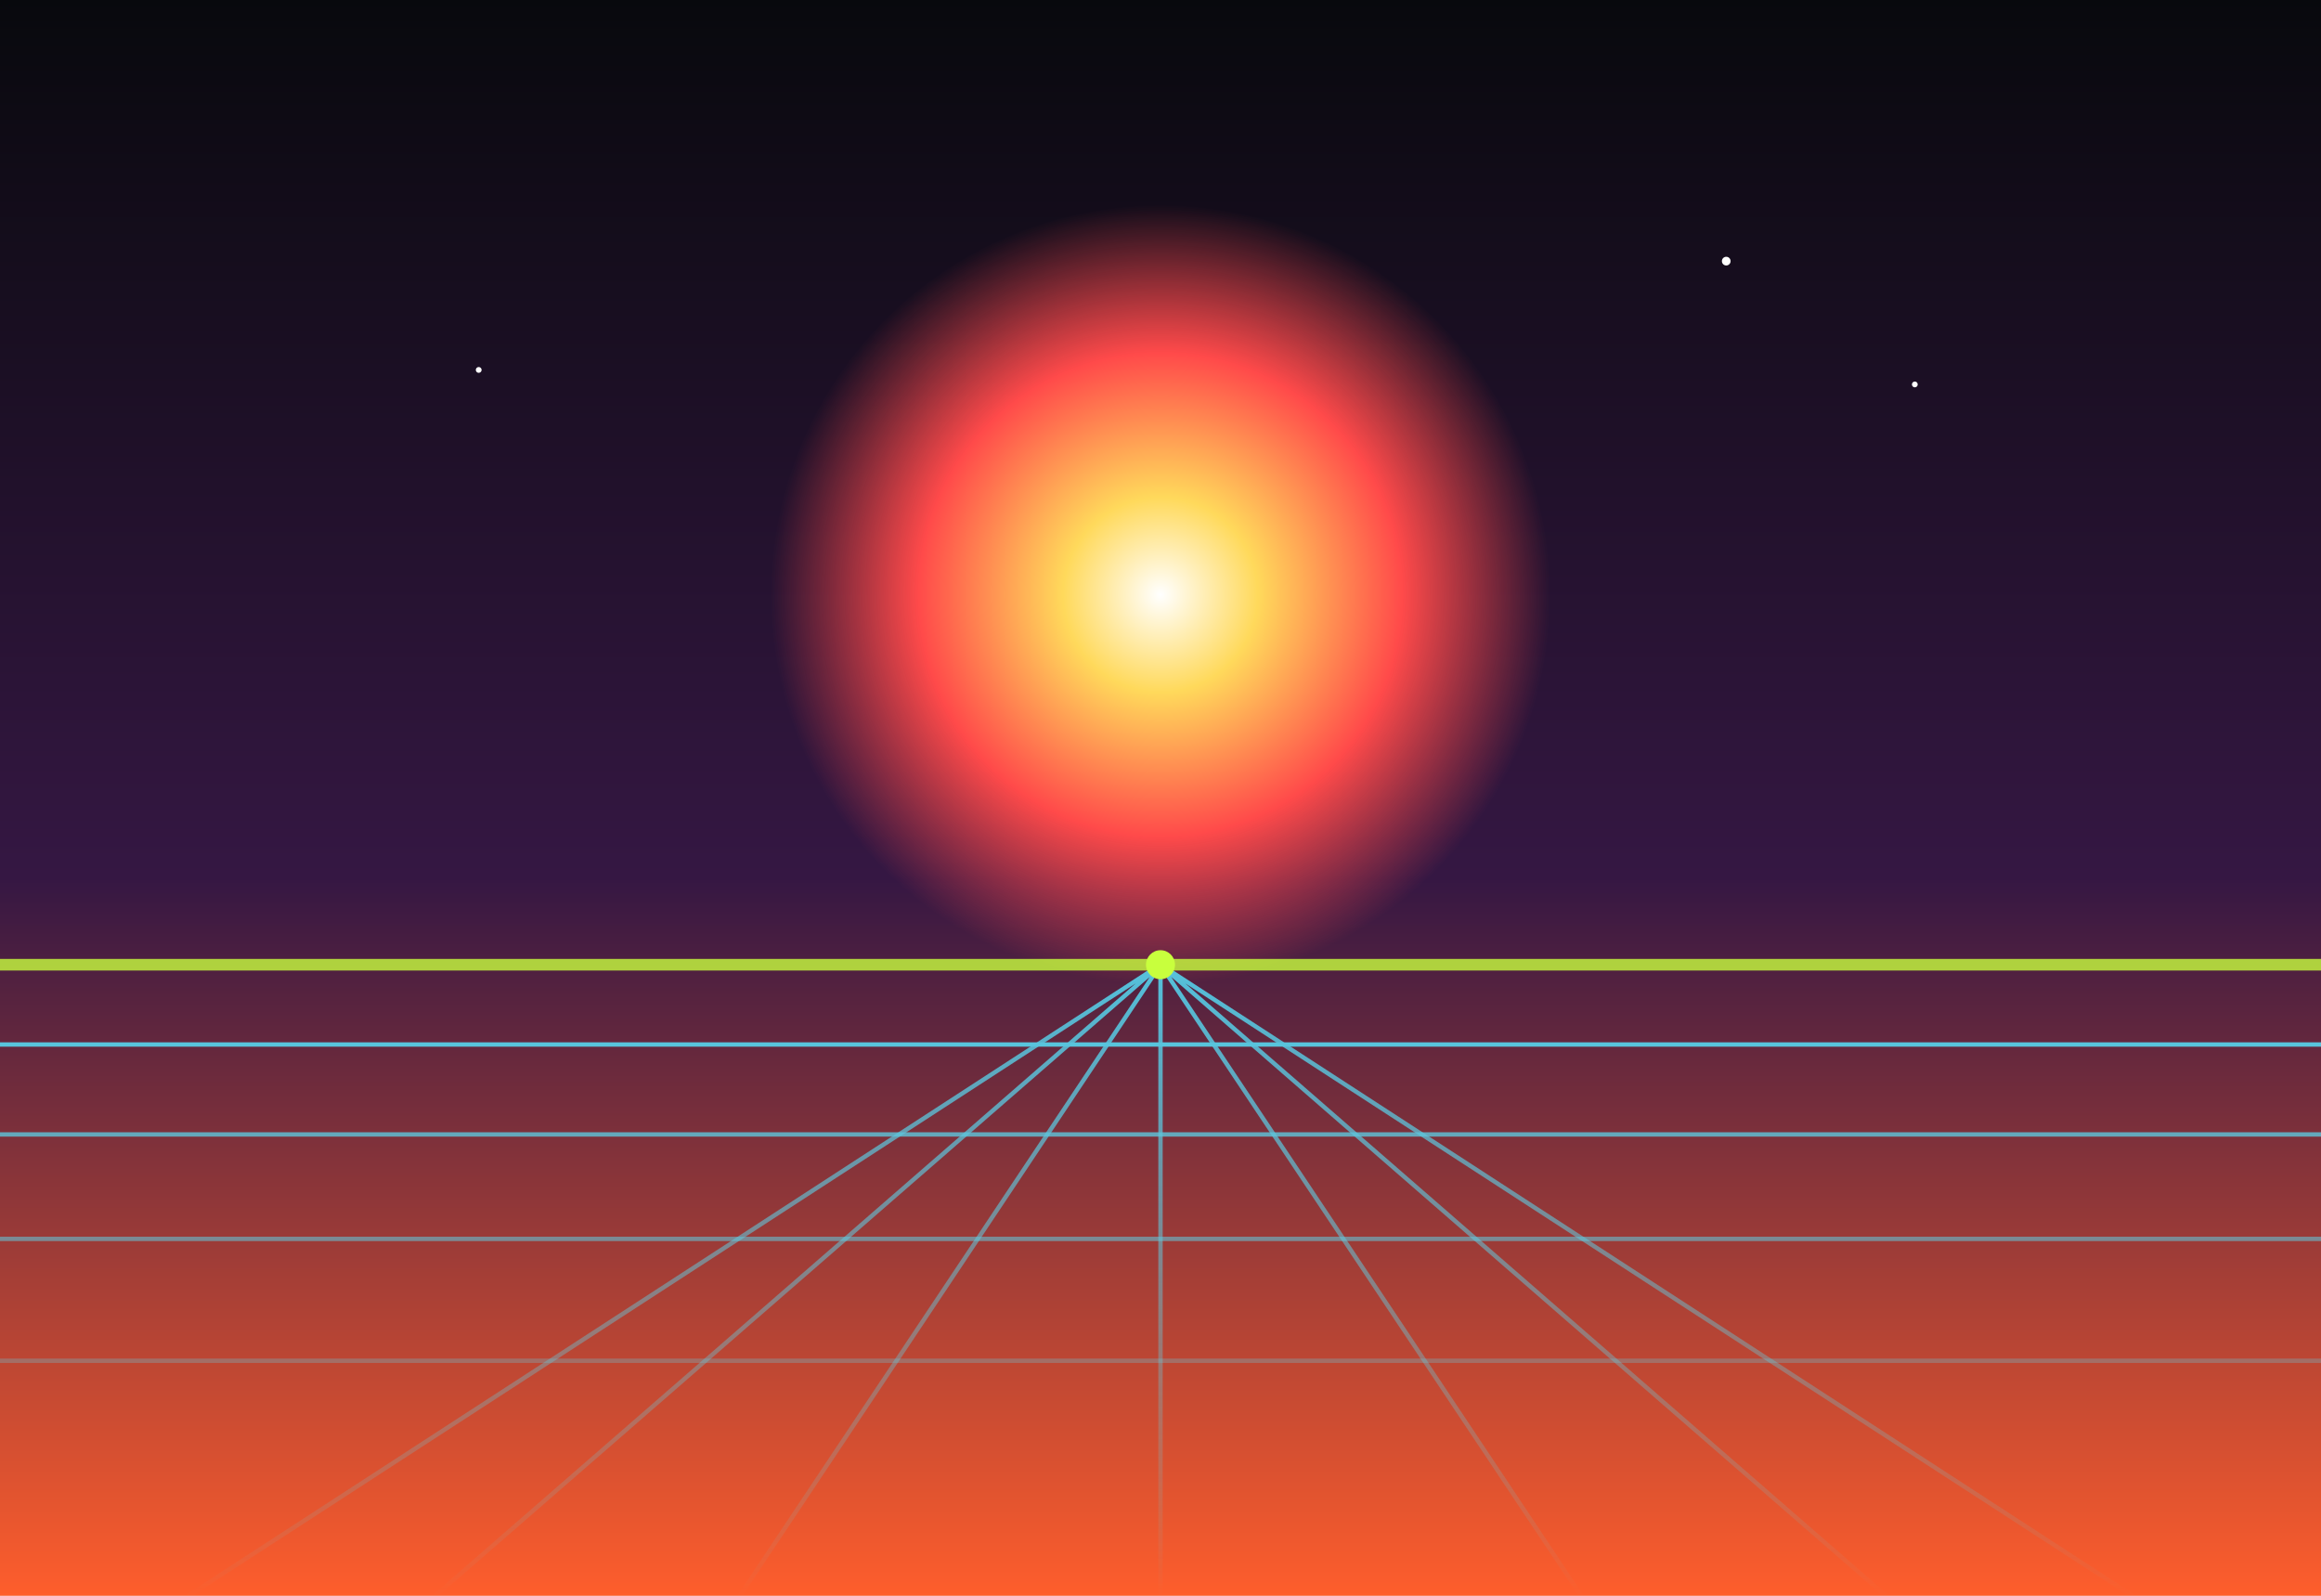
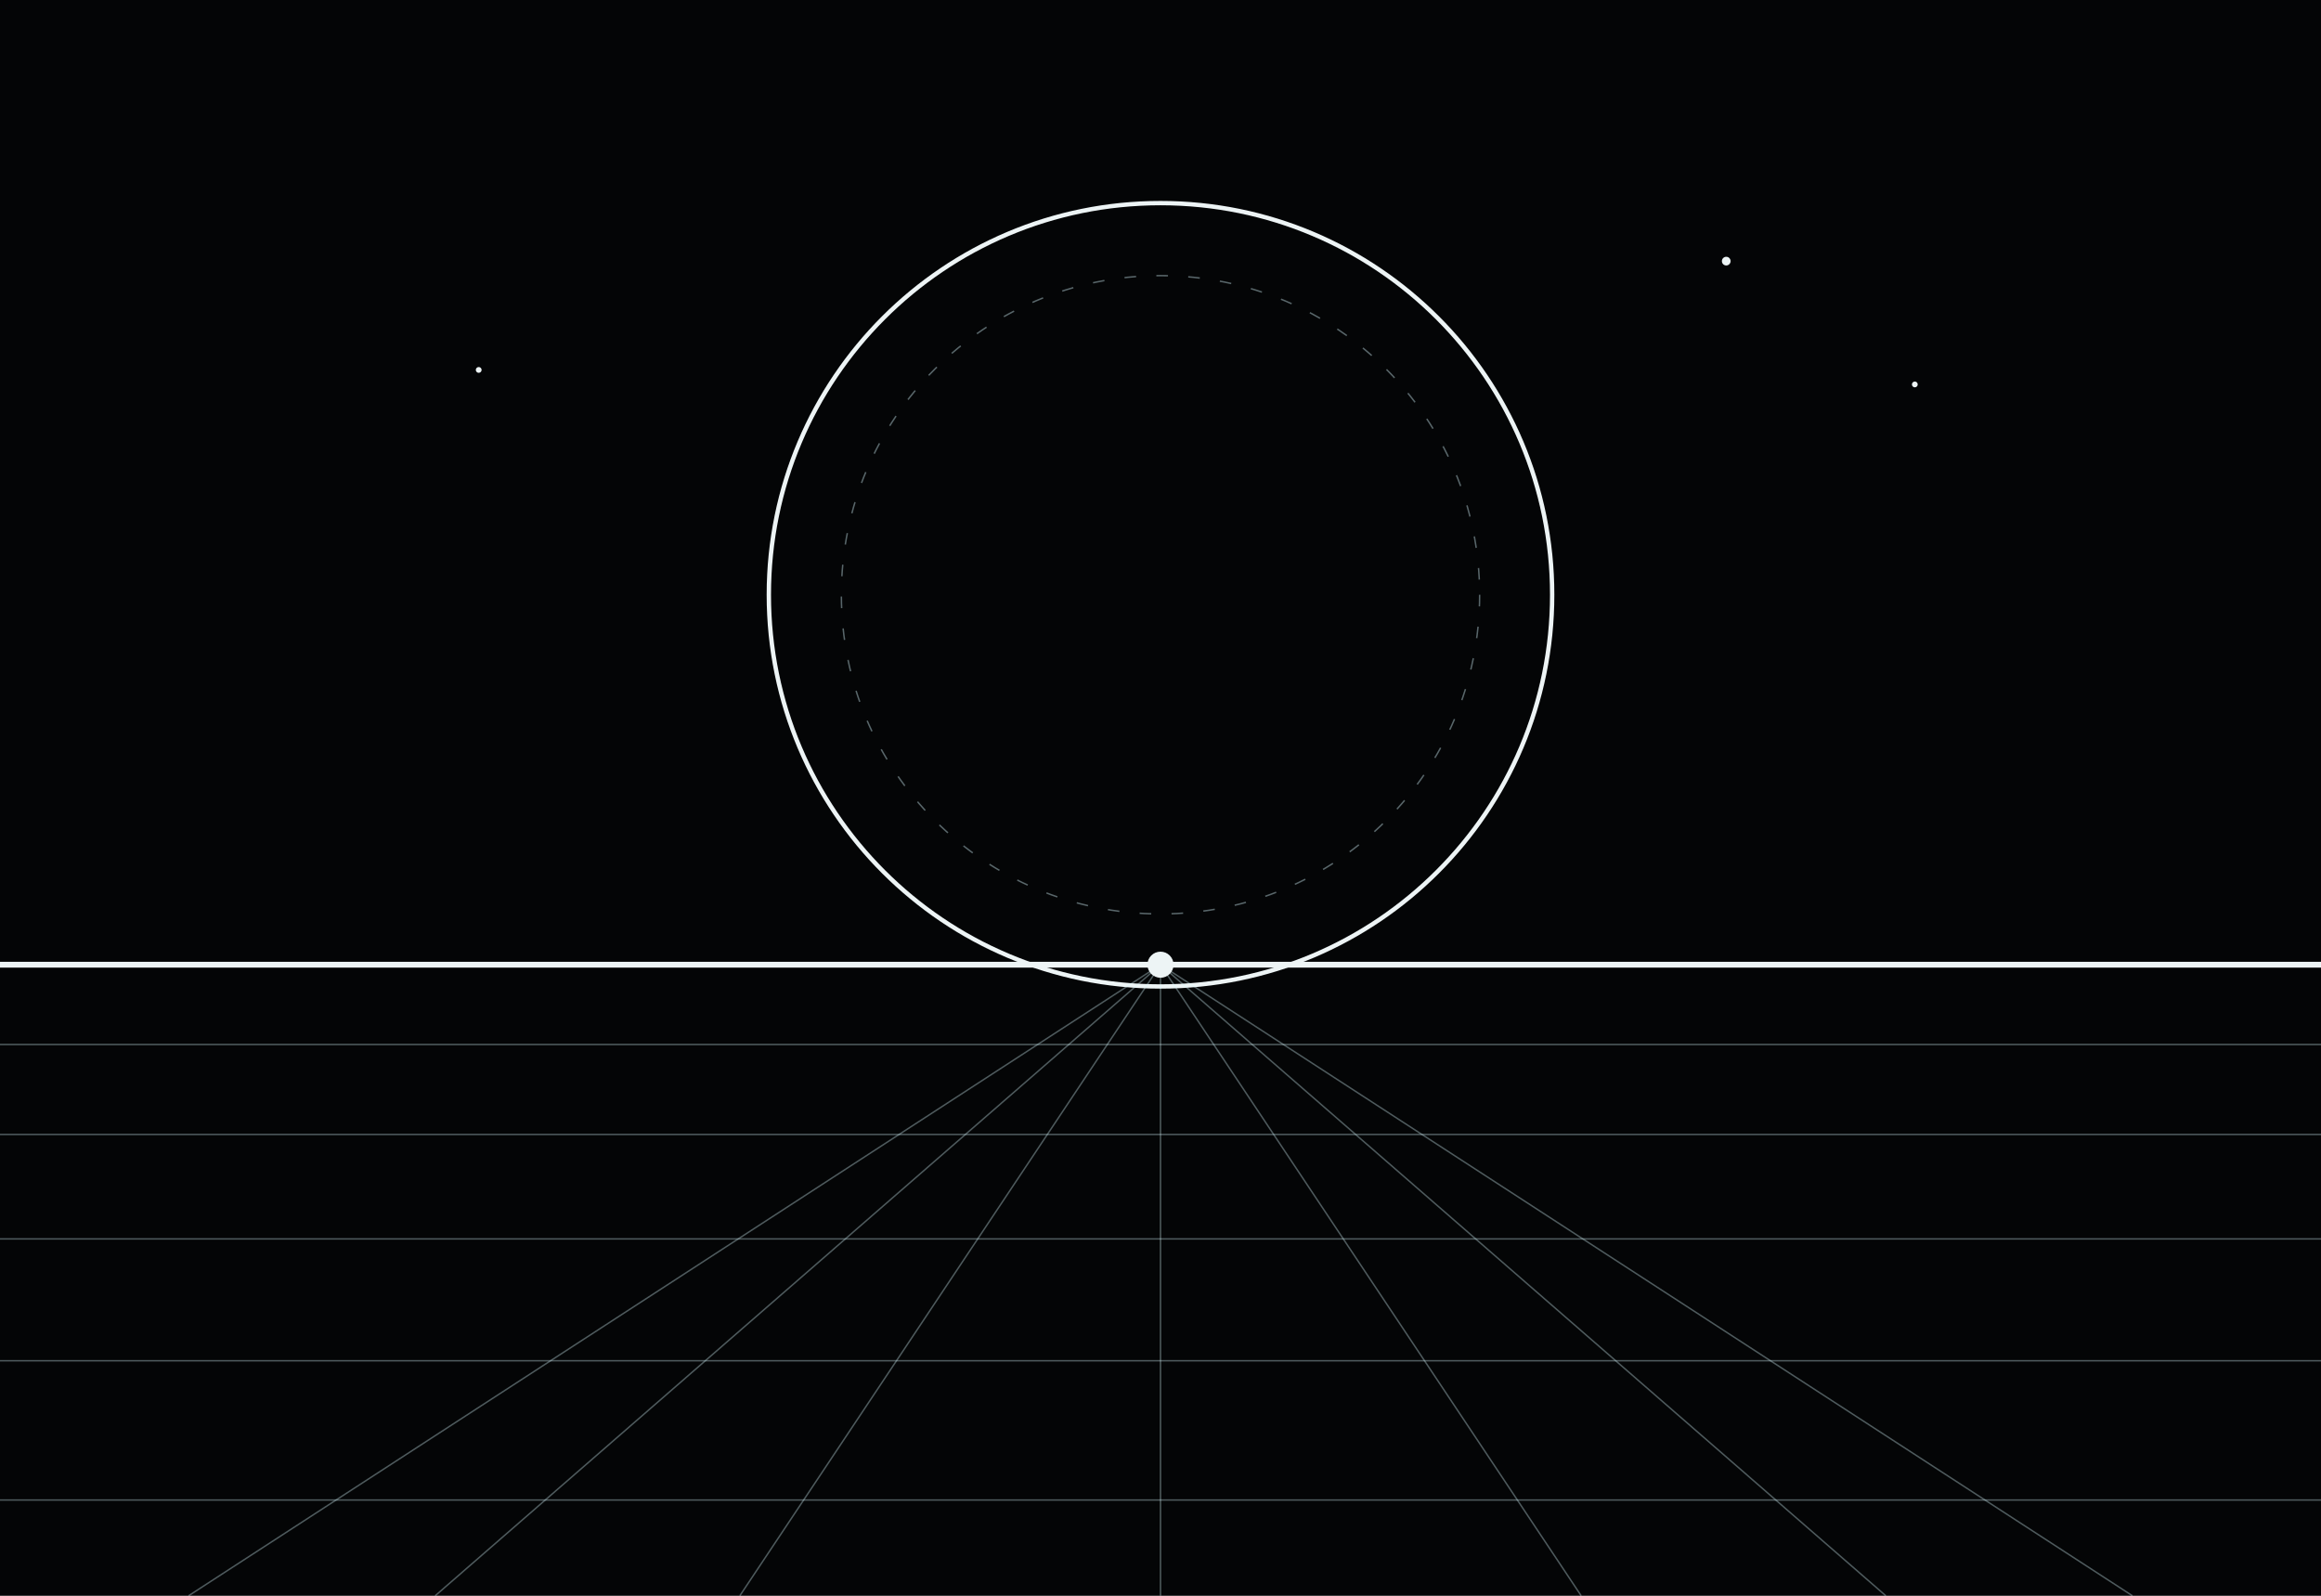
<svg xmlns="http://www.w3.org/2000/svg" viewBox="0 0 1600 1100">
-   <defs>
-     <linearGradient id="sky" x1="0" y1="0" x2="0" y2="1">
-       <stop stop-color="#08090d" />
-       <stop offset=".55" stop-color="#351743" />
-       <stop offset="1" stop-color="#ff5e2c" />
-     </linearGradient>
-     <radialGradient id="sun">
-       <stop stop-color="#fff" />
-       <stop offset=".25" stop-color="#ffd95b" />
-       <stop offset=".62" stop-color="#ff4a4a" />
-       <stop offset="1" stop-color="#ff4a4a" stop-opacity="0" />
-     </radialGradient>
-     <linearGradient id="grid" x1="0" y1="0" x2="0" y2="1">
-       <stop stop-color="#56e6ff" />
-       <stop offset="1" stop-color="#56e6ff" stop-opacity="0" />
-     </linearGradient>
-   </defs>
-   <rect width="1600" height="1100" fill="url(#sky)" />
-   <circle cx="800" cy="410" r="270" fill="url(#sun)" />
-   <g stroke="url(#grid)" stroke-width="3" opacity=".82">
+   <rect width="1600" height="1100" fill="#040506" />
+   <circle cx="800" cy="410" r="270" fill="none" stroke="#edf4f5" stroke-width="3" />
+   <circle cx="800" cy="410" r="220" fill="none" stroke="#d8f8ff" stroke-opacity=".4" stroke-dasharray="8 14" />
+   <g stroke="#d8f8ff" stroke-opacity=".35" fill="none">
    <path d="M0 720h1600M0 782h1600M0 854h1600M0 938h1600M0 1034h1600" />
-     <path d="M800 665 130 1100M800 665 300 1100M800 665 510 1100M800 665h0M800 665 800 1100M800 665 1090 1100M800 665 1300 1100M800 665 1470 1100" />
+     <path d="M800 665 130 1100M800 665 300 1100M800 665 510 1100M800 665 800 1100M800 665 1090 1100M800 665 1300 1100M800 665 1470 1100" />
  </g>
-   <path d="M0 665h1600" stroke="#c8ff3d" stroke-width="8" opacity=".8" />
-   <circle cx="800" cy="665" r="10" fill="#c8ff3d" />
-   <circle cx="1320" cy="265" r="2" fill="#fff" />
-   <circle cx="1190" cy="180" r="3" fill="#fff" />
-   <circle cx="330" cy="255" r="2" fill="#fff" />
+   <path d="M0 665h1600" stroke="#edf4f5" stroke-width="4" />
+   <circle cx="800" cy="665" r="9" fill="#edf4f5" />
+   <g fill="#edf4f5">
+     <circle cx="1320" cy="265" r="2" />
+     <circle cx="1190" cy="180" r="3" />
+     <circle cx="330" cy="255" r="2" />
+   </g>
</svg>
